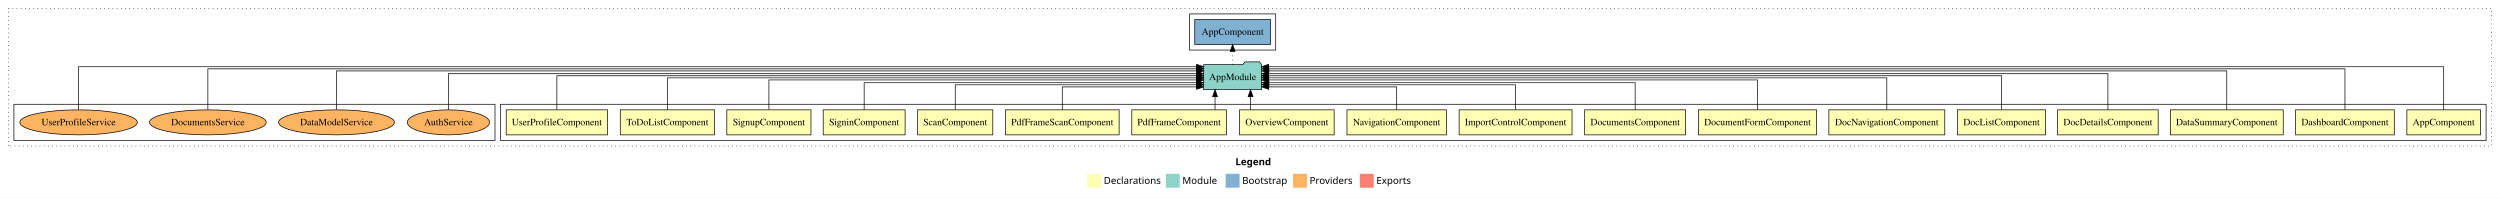
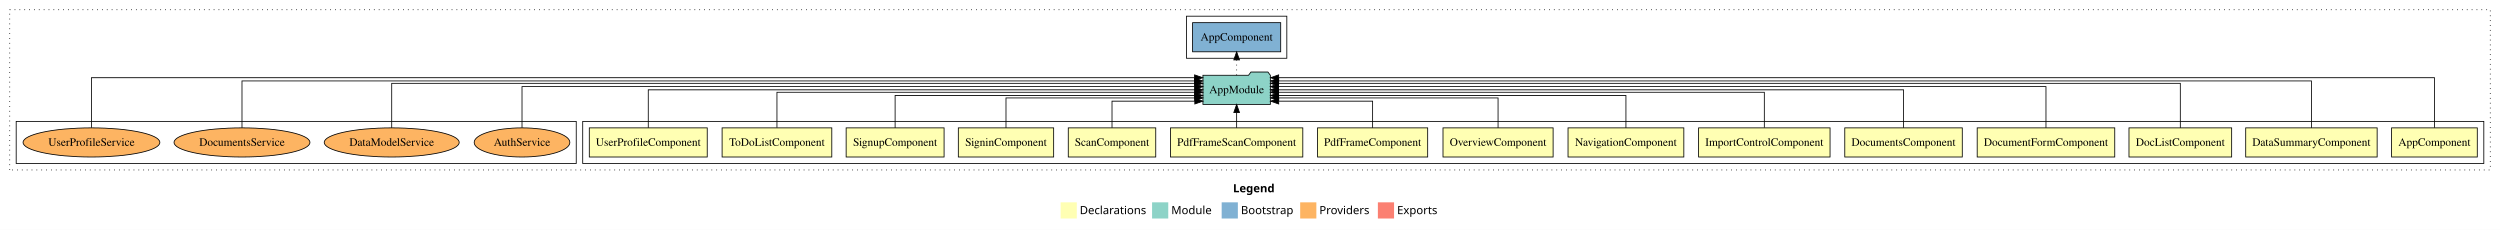
- <svg xmlns="http://www.w3.org/2000/svg" width="3596pt" height="284pt" viewBox="0.00 0.00 3596.00 284.00">
+ <svg xmlns="http://www.w3.org/2000/svg" width="3089pt" height="284pt" viewBox="0.00 0.00 3089.00 284.00">
  <g id="graph0" class="graph" transform="scale(1 1) rotate(0) translate(4 280)">
-     <polygon fill="#ffffff" stroke="transparent" points="-4,4 -4,-280 3592,-280 3592,4 -4,4" />
-     <text text-anchor="start" x="1773.009" y="-42.4" font-family="sans-serif" font-weight="bold" font-size="14.00" fill="#000000">Legend</text>
-     <polygon fill="#ffffb3" stroke="transparent" points="1560,-10 1560,-30 1580,-30 1580,-10 1560,-10" />
-     <text text-anchor="start" x="1583.629" y="-15.4" font-family="sans-serif" font-size="14.00" fill="#000000">  Declarations</text>
-     <polygon fill="#8dd3c7" stroke="transparent" points="1673,-10 1673,-30 1693,-30 1693,-10 1673,-10" />
-     <text text-anchor="start" x="1696.725" y="-15.4" font-family="sans-serif" font-size="14.00" fill="#000000">  Module</text>
-     <polygon fill="#80b1d3" stroke="transparent" points="1759,-10 1759,-30 1779,-30 1779,-10 1759,-10" />
-     <text text-anchor="start" x="1782.781" y="-15.4" font-family="sans-serif" font-size="14.00" fill="#000000">  Bootstrap</text>
-     <polygon fill="#fdb462" stroke="transparent" points="1856,-10 1856,-30 1876,-30 1876,-10 1856,-10" />
-     <text text-anchor="start" x="1879.673" y="-15.4" font-family="sans-serif" font-size="14.00" fill="#000000">  Providers</text>
-     <polygon fill="#fb8072" stroke="transparent" points="1952,-10 1952,-30 1972,-30 1972,-10 1952,-10" />
-     <text text-anchor="start" x="1975.726" y="-15.4" font-family="sans-serif" font-size="14.00" fill="#000000">  Exports</text>
+     <polygon fill="#ffffff" stroke="transparent" points="-4,4 -4,-280 3085,-280 3085,4 -4,4" />
+     <text text-anchor="start" x="1519.509" y="-42.4" font-family="sans-serif" font-weight="bold" font-size="14.00" fill="#000000">Legend</text>
+     <polygon fill="#ffffb3" stroke="transparent" points="1306.5,-10 1306.5,-30 1326.5,-30 1326.5,-10 1306.5,-10" />
+     <text text-anchor="start" x="1330.129" y="-15.4" font-family="sans-serif" font-size="14.00" fill="#000000">  Declarations</text>
+     <polygon fill="#8dd3c7" stroke="transparent" points="1419.5,-10 1419.5,-30 1439.5,-30 1439.5,-10 1419.5,-10" />
+     <text text-anchor="start" x="1443.225" y="-15.4" font-family="sans-serif" font-size="14.00" fill="#000000">  Module</text>
+     <polygon fill="#80b1d3" stroke="transparent" points="1505.5,-10 1505.5,-30 1525.5,-30 1525.5,-10 1505.5,-10" />
+     <text text-anchor="start" x="1529.281" y="-15.4" font-family="sans-serif" font-size="14.00" fill="#000000">  Bootstrap</text>
+     <polygon fill="#fdb462" stroke="transparent" points="1602.5,-10 1602.5,-30 1622.5,-30 1622.5,-10 1602.5,-10" />
+     <text text-anchor="start" x="1626.173" y="-15.4" font-family="sans-serif" font-size="14.00" fill="#000000">  Providers</text>
+     <polygon fill="#fb8072" stroke="transparent" points="1698.5,-10 1698.5,-30 1718.5,-30 1718.5,-10 1698.5,-10" />
+     <text text-anchor="start" x="1722.226" y="-15.4" font-family="sans-serif" font-size="14.00" fill="#000000">  Exports</text>
    <g id="clust1" class="cluster">
-       <polygon fill="none" stroke="#000000" stroke-dasharray="1,5" points="8,-70 8,-268 3580,-268 3580,-70 8,-70" />
+       <polygon fill="none" stroke="#000000" stroke-dasharray="1,5" points="8,-70 8,-268 3073,-268 3073,-70 8,-70" />
    </g>
    <g id="clust2" class="cluster">
-       <polygon fill="none" stroke="#000000" points="716,-78 716,-130 3572,-130 3572,-78 716,-78" />
+       <polygon fill="none" stroke="#000000" points="716,-78 716,-130 3065,-130 3065,-78 716,-78" />
    </g>
-     <g id="clust23" class="cluster">
-       <polygon fill="none" stroke="#000000" points="1707,-208 1707,-260 1831,-260 1831,-208 1707,-208" />
+     <g id="clust20" class="cluster">
+       <polygon fill="none" stroke="#000000" points="1462,-208 1462,-260 1586,-260 1586,-208 1462,-208" />
    </g>
-     <g id="clust24" class="cluster">
+     <g id="clust21" class="cluster">
      <polygon fill="none" stroke="#000000" points="16,-78 16,-130 708,-130 708,-78 16,-78" />
    </g>
    <g id="node1" class="node">
-       <polygon fill="#ffffb3" stroke="#000000" points="3563.94,-122 3458.06,-122 3458.06,-86 3563.94,-86 3563.94,-122" />
-       <text text-anchor="middle" x="3511" y="-99.8" font-family="Times,serif" font-size="14.00" fill="#000000">AppComponent</text>
+       <polygon fill="#ffffb3" stroke="#000000" points="3056.94,-122 2951.06,-122 2951.06,-86 3056.94,-86 3056.94,-122" />
+       <text text-anchor="middle" x="3004" y="-99.8" font-family="Times,serif" font-size="14.00" fill="#000000">AppComponent</text>
    </g>
-     <g id="node19" class="node">
-       <polygon fill="#8dd3c7" stroke="#000000" points="1810.657,-187 1807.657,-191 1786.657,-191 1783.657,-187 1727.343,-187 1727.343,-151 1810.657,-151 1810.657,-187" />
-       <text text-anchor="middle" x="1769" y="-164.8" font-family="Times,serif" font-size="14.00" fill="#000000">AppModule</text>
+     <g id="node16" class="node">
+       <polygon fill="#8dd3c7" stroke="#000000" points="1565.657,-187 1562.657,-191 1541.657,-191 1538.657,-187 1482.343,-187 1482.343,-151 1565.657,-151 1565.657,-187" />
+       <text text-anchor="middle" x="1524" y="-164.8" font-family="Times,serif" font-size="14.00" fill="#000000">AppModule</text>
    </g>
    <g id="edge1" class="edge">
-       <path fill="none" stroke="#000000" d="M3511,-122.153C3511,-145.757 3511,-184 3511,-184 3511,-184 1820.769,-184 1820.769,-184" />
-       <polygon fill="#000000" stroke="#000000" points="1820.769,-180.5 1810.769,-184 1820.769,-187.5 1820.769,-180.5" />
+       <path fill="none" stroke="#000000" d="M3004,-122.153C3004,-145.757 3004,-184 3004,-184 3004,-184 1575.909,-184 1575.909,-184" />
+       <polygon fill="#000000" stroke="#000000" points="1575.909,-180.5 1565.909,-184 1575.909,-187.5 1575.909,-180.5" />
    </g>
    <g id="node2" class="node">
-       <polygon fill="#ffffb3" stroke="#000000" points="3439.973,-122 3298.027,-122 3298.027,-86 3439.973,-86 3439.973,-122" />
-       <text text-anchor="middle" x="3369" y="-99.8" font-family="Times,serif" font-size="14.00" fill="#000000">DashboardComponent</text>
+       <polygon fill="#ffffb3" stroke="#000000" points="2933.198,-122 2770.802,-122 2770.802,-86 2933.198,-86 2933.198,-122" />
+       <text text-anchor="middle" x="2852" y="-99.8" font-family="Times,serif" font-size="14.00" fill="#000000">DataSummaryComponent</text>
    </g>
    <g id="edge2" class="edge">
-       <path fill="none" stroke="#000000" d="M3369,-122.248C3369,-145.018 3369,-181 3369,-181 3369,-181 1820.974,-181 1820.974,-181" />
-       <polygon fill="#000000" stroke="#000000" points="1820.974,-177.5 1810.974,-181 1820.974,-184.5 1820.974,-177.5" />
+       <path fill="none" stroke="#000000" d="M2852,-122.011C2852,-144.485 2852,-180 2852,-180 2852,-180 1575.938,-180 1575.938,-180" />
+       <polygon fill="#000000" stroke="#000000" points="1575.938,-176.5 1565.938,-180 1575.938,-183.5 1575.938,-176.5" />
    </g>
    <g id="node3" class="node">
-       <polygon fill="#ffffb3" stroke="#000000" points="3280.198,-122 3117.802,-122 3117.802,-86 3280.198,-86 3280.198,-122" />
-       <text text-anchor="middle" x="3199" y="-99.8" font-family="Times,serif" font-size="14.00" fill="#000000">DataSummaryComponent</text>
+       <polygon fill="#ffffb3" stroke="#000000" points="2753.433,-122 2626.567,-122 2626.567,-86 2753.433,-86 2753.433,-122" />
+       <text text-anchor="middle" x="2690" y="-99.8" font-family="Times,serif" font-size="14.00" fill="#000000">DocListComponent</text>
    </g>
    <g id="edge3" class="edge">
-       <path fill="none" stroke="#000000" d="M3199,-122.292C3199,-144.206 3199,-178 3199,-178 3199,-178 1821.023,-178 1821.023,-178" />
-       <polygon fill="#000000" stroke="#000000" points="1821.023,-174.5 1811.023,-178 1821.023,-181.5 1821.023,-174.5" />
+       <path fill="none" stroke="#000000" d="M2690,-122.045C2690,-143.662 2690,-177 2690,-177 2690,-177 1575.842,-177 1575.842,-177" />
+       <polygon fill="#000000" stroke="#000000" points="1575.842,-173.5 1565.842,-177 1575.842,-180.5 1575.842,-173.5" />
    </g>
    <g id="node4" class="node">
-       <polygon fill="#ffffb3" stroke="#000000" points="3100.306,-122 2955.694,-122 2955.694,-86 3100.306,-86 3100.306,-122" />
-       <text text-anchor="middle" x="3028" y="-99.8" font-family="Times,serif" font-size="14.00" fill="#000000">DocDetailsComponent</text>
-     </g>
-     <g id="edge4" class="edge">
-       <path fill="none" stroke="#000000" d="M3028,-122.027C3028,-142.767 3028,-174 3028,-174 3028,-174 1820.889,-174 1820.889,-174" />
-       <polygon fill="#000000" stroke="#000000" points="1820.889,-170.5 1810.889,-174 1820.889,-177.5 1820.889,-170.5" />
-     </g>
-     <g id="node5" class="node">
-       <polygon fill="#ffffb3" stroke="#000000" points="2938.433,-122 2811.567,-122 2811.567,-86 2938.433,-86 2938.433,-122" />
-       <text text-anchor="middle" x="2875" y="-99.8" font-family="Times,serif" font-size="14.00" fill="#000000">DocListComponent</text>
-     </g>
-     <g id="edge5" class="edge">
-       <path fill="none" stroke="#000000" d="M2875,-122.308C2875,-142.145 2875,-171 2875,-171 2875,-171 1820.671,-171 1820.671,-171" />
-       <polygon fill="#000000" stroke="#000000" points="1820.671,-167.5 1810.671,-171 1820.671,-174.5 1820.671,-167.5" />
-     </g>
-     <g id="node6" class="node">
-       <polygon fill="#ffffb3" stroke="#000000" points="2793.361,-122 2626.639,-122 2626.639,-86 2793.361,-86 2793.361,-122" />
-       <text text-anchor="middle" x="2710" y="-99.8" font-family="Times,serif" font-size="14.00" fill="#000000">DocNavigationComponent</text>
-     </g>
-     <g id="edge6" class="edge">
-       <path fill="none" stroke="#000000" d="M2710,-122.169C2710,-141.09 2710,-168 2710,-168 2710,-168 1820.954,-168 1820.954,-168" />
-       <polygon fill="#000000" stroke="#000000" points="1820.954,-164.5 1810.954,-168 1820.954,-171.5 1820.954,-164.5" />
-     </g>
-     <g id="node7" class="node">
      <polygon fill="#ffffb3" stroke="#000000" points="2608.983,-122 2439.017,-122 2439.017,-86 2608.983,-86 2608.983,-122" />
      <text text-anchor="middle" x="2524" y="-99.8" font-family="Times,serif" font-size="14.00" fill="#000000">DocumentFormComponent</text>
    </g>
-     <g id="edge7" class="edge">
-       <path fill="none" stroke="#000000" d="M2524,-122.302C2524,-140.27 2524,-165 2524,-165 2524,-165 1820.668,-165 1820.668,-165" />
-       <polygon fill="#000000" stroke="#000000" points="1820.668,-161.5 1810.668,-165 1820.668,-168.5 1820.668,-161.5" />
+     <g id="edge4" class="edge">
+       <path fill="none" stroke="#000000" d="M2524,-122.129C2524,-142.572 2524,-173 2524,-173 2524,-173 1575.696,-173 1575.696,-173" />
+       <polygon fill="#000000" stroke="#000000" points="1575.696,-169.5 1565.696,-173 1575.696,-176.5 1575.696,-169.5" />
    </g>
-     <g id="node8" class="node">
+     <g id="node5" class="node">
      <polygon fill="#ffffb3" stroke="#000000" points="2420.594,-122 2275.406,-122 2275.406,-86 2420.594,-86 2420.594,-122" />
      <text text-anchor="middle" x="2348" y="-99.8" font-family="Times,serif" font-size="14.00" fill="#000000">DocumentsComponent</text>
    </g>
-     <g id="edge8" class="edge">
-       <path fill="none" stroke="#000000" d="M2348,-122.035C2348,-138.734 2348,-161 2348,-161 2348,-161 1821.107,-161 1821.107,-161" />
-       <polygon fill="#000000" stroke="#000000" points="1821.107,-157.5 1811.107,-161 1821.107,-164.5 1821.107,-157.5" />
+     <g id="edge5" class="edge">
+       <path fill="none" stroke="#000000" d="M2348,-122.106C2348,-141.339 2348,-169 2348,-169 2348,-169 1575.711,-169 1575.711,-169" />
+       <polygon fill="#000000" stroke="#000000" points="1575.711,-165.5 1565.711,-169 1575.711,-172.5 1575.711,-165.5" />
    </g>
-     <g id="node9" class="node">
+     <g id="node6" class="node">
      <polygon fill="#ffffb3" stroke="#000000" points="2257.213,-122 2094.787,-122 2094.787,-86 2257.213,-86 2257.213,-122" />
      <text text-anchor="middle" x="2176" y="-99.8" font-family="Times,serif" font-size="14.00" fill="#000000">ImportControlComponent</text>
    </g>
-     <g id="edge9" class="edge">
-       <path fill="none" stroke="#000000" d="M2176,-122.282C2176,-137.948 2176,-158 2176,-158 2176,-158 1821.023,-158 1821.023,-158" />
-       <polygon fill="#000000" stroke="#000000" points="1821.023,-154.5 1811.023,-158 1821.023,-161.5 1821.023,-154.5" />
+     <g id="edge6" class="edge">
+       <path fill="none" stroke="#000000" d="M2176,-122.267C2176,-140.555 2176,-166 2176,-166 2176,-166 1575.777,-166 1575.777,-166" />
+       <polygon fill="#000000" stroke="#000000" points="1575.777,-162.5 1565.777,-166 1575.777,-169.5 1575.777,-162.5" />
    </g>
-     <g id="node10" class="node">
+     <g id="node7" class="node">
      <polygon fill="#ffffb3" stroke="#000000" points="2076.541,-122 1933.459,-122 1933.459,-86 2076.541,-86 2076.541,-122" />
      <text text-anchor="middle" x="2005" y="-99.8" font-family="Times,serif" font-size="14.00" fill="#000000">NavigationComponent</text>
    </g>
-     <g id="edge10" class="edge">
-       <path fill="none" stroke="#000000" d="M2005,-122.124C2005,-136.783 2005,-155 2005,-155 2005,-155 1820.92,-155 1820.92,-155" />
-       <polygon fill="#000000" stroke="#000000" points="1820.92,-151.5 1810.92,-155 1820.92,-158.5 1820.92,-151.5" />
+     <g id="edge7" class="edge">
+       <path fill="none" stroke="#000000" d="M2005,-122.034C2005,-139.06 2005,-162 2005,-162 2005,-162 1575.844,-162 1575.844,-162" />
+       <polygon fill="#000000" stroke="#000000" points="1575.844,-158.5 1565.844,-162 1575.844,-165.5 1575.844,-158.5" />
    </g>
-     <g id="node11" class="node">
+     <g id="node8" class="node">
      <polygon fill="#ffffb3" stroke="#000000" points="1915.027,-122 1778.973,-122 1778.973,-86 1915.027,-86 1915.027,-122" />
      <text text-anchor="middle" x="1847" y="-99.8" font-family="Times,serif" font-size="14.00" fill="#000000">OverviewComponent</text>
    </g>
-     <g id="edge11" class="edge">
-       <path fill="none" stroke="#000000" d="M1794.783,-122.106C1794.783,-122.106 1794.783,-140.991 1794.783,-140.991" />
-       <polygon fill="#000000" stroke="#000000" points="1791.283,-140.991 1794.783,-150.991 1798.283,-140.991 1791.283,-140.991" />
+     <g id="edge8" class="edge">
+       <path fill="none" stroke="#000000" d="M1847,-122.009C1847,-138.049 1847,-159 1847,-159 1847,-159 1575.896,-159 1575.896,-159" />
+       <polygon fill="#000000" stroke="#000000" points="1575.896,-155.5 1565.896,-159 1575.895,-162.5 1575.896,-155.5" />
    </g>
-     <g id="node12" class="node">
+     <g id="node9" class="node">
      <polygon fill="#ffffb3" stroke="#000000" points="1760.039,-122 1623.961,-122 1623.961,-86 1760.039,-86 1760.039,-122" />
      <text text-anchor="middle" x="1692" y="-99.8" font-family="Times,serif" font-size="14.00" fill="#000000">PdfFrameComponent</text>
    </g>
-     <g id="edge12" class="edge">
-       <path fill="none" stroke="#000000" d="M1743.721,-122.106C1743.721,-122.106 1743.721,-140.991 1743.721,-140.991" />
-       <polygon fill="#000000" stroke="#000000" points="1740.221,-140.991 1743.721,-150.991 1747.221,-140.991 1740.221,-140.991" />
+     <g id="edge9" class="edge">
+       <path fill="none" stroke="#000000" d="M1692,-122.124C1692,-136.783 1692,-155 1692,-155 1692,-155 1575.96,-155 1575.96,-155" />
+       <polygon fill="#000000" stroke="#000000" points="1575.96,-151.5 1565.96,-155 1575.96,-158.5 1575.96,-151.5" />
    </g>
-     <g id="node13" class="node">
+     <g id="node10" class="node">
      <polygon fill="#ffffb3" stroke="#000000" points="1605.751,-122 1442.249,-122 1442.249,-86 1605.751,-86 1605.751,-122" />
      <text text-anchor="middle" x="1524" y="-99.8" font-family="Times,serif" font-size="14.00" fill="#000000">PdfFrameScanComponent</text>
    </g>
-     <g id="edge13" class="edge">
-       <path fill="none" stroke="#000000" d="M1524,-122.124C1524,-136.783 1524,-155 1524,-155 1524,-155 1717.161,-155 1717.161,-155" />
-       <polygon fill="#000000" stroke="#000000" points="1717.161,-158.5 1727.161,-155 1717.161,-151.5 1717.161,-158.5" />
+     <g id="edge10" class="edge">
+       <path fill="none" stroke="#000000" d="M1524,-122.106C1524,-122.106 1524,-140.991 1524,-140.991" />
+       <polygon fill="#000000" stroke="#000000" points="1520.5,-140.991 1524,-150.991 1527.5,-140.991 1520.5,-140.991" />
    </g>
-     <g id="node14" class="node">
+     <g id="node11" class="node">
      <polygon fill="#ffffb3" stroke="#000000" points="1424.045,-122 1315.955,-122 1315.955,-86 1424.045,-86 1424.045,-122" />
      <text text-anchor="middle" x="1370" y="-99.8" font-family="Times,serif" font-size="14.00" fill="#000000">ScanComponent</text>
    </g>
-     <g id="edge14" class="edge">
-       <path fill="none" stroke="#000000" d="M1370,-122.282C1370,-137.948 1370,-158 1370,-158 1370,-158 1717.054,-158 1717.054,-158" />
-       <polygon fill="#000000" stroke="#000000" points="1717.054,-161.5 1727.054,-158 1717.054,-154.5 1717.054,-161.5" />
+     <g id="edge11" class="edge">
+       <path fill="none" stroke="#000000" d="M1370,-122.124C1370,-136.783 1370,-155 1370,-155 1370,-155 1472.325,-155 1472.325,-155" />
+       <polygon fill="#000000" stroke="#000000" points="1472.325,-158.5 1482.325,-155 1472.325,-151.5 1472.325,-158.5" />
    </g>
-     <g id="node15" class="node">
+     <g id="node12" class="node">
      <polygon fill="#ffffb3" stroke="#000000" points="1297.896,-122 1180.104,-122 1180.104,-86 1297.896,-86 1297.896,-122" />
      <text text-anchor="middle" x="1239" y="-99.8" font-family="Times,serif" font-size="14.00" fill="#000000">SigninComponent</text>
    </g>
-     <g id="edge15" class="edge">
-       <path fill="none" stroke="#000000" d="M1239,-122.035C1239,-138.734 1239,-161 1239,-161 1239,-161 1716.969,-161 1716.969,-161" />
-       <polygon fill="#000000" stroke="#000000" points="1716.969,-164.5 1726.969,-161 1716.969,-157.5 1716.969,-164.5" />
+     <g id="edge12" class="edge">
+       <path fill="none" stroke="#000000" d="M1239,-122.009C1239,-138.049 1239,-159 1239,-159 1239,-159 1472.253,-159 1472.253,-159" />
+       <polygon fill="#000000" stroke="#000000" points="1472.253,-162.5 1482.253,-159 1472.253,-155.5 1472.253,-162.5" />
    </g>
-     <g id="node16" class="node">
+     <g id="node13" class="node">
      <polygon fill="#ffffb3" stroke="#000000" points="1162.506,-122 1041.494,-122 1041.494,-86 1162.506,-86 1162.506,-122" />
      <text text-anchor="middle" x="1102" y="-99.8" font-family="Times,serif" font-size="14.00" fill="#000000">SignupComponent</text>
    </g>
-     <g id="edge16" class="edge">
-       <path fill="none" stroke="#000000" d="M1102,-122.302C1102,-140.27 1102,-165 1102,-165 1102,-165 1717.276,-165 1717.276,-165" />
-       <polygon fill="#000000" stroke="#000000" points="1717.276,-168.5 1727.276,-165 1717.276,-161.5 1717.276,-168.5" />
+     <g id="edge13" class="edge">
+       <path fill="none" stroke="#000000" d="M1102,-122.034C1102,-139.06 1102,-162 1102,-162 1102,-162 1471.994,-162 1471.994,-162" />
+       <polygon fill="#000000" stroke="#000000" points="1471.994,-165.5 1481.994,-162 1471.994,-158.5 1471.994,-165.5" />
    </g>
-     <g id="node17" class="node">
+     <g id="node14" class="node">
      <polygon fill="#ffffb3" stroke="#000000" points="1023.77,-122 888.23,-122 888.23,-86 1023.77,-86 1023.77,-122" />
      <text text-anchor="middle" x="956" y="-99.8" font-family="Times,serif" font-size="14.00" fill="#000000">ToDoListComponent</text>
    </g>
-     <g id="edge17" class="edge">
-       <path fill="none" stroke="#000000" d="M956,-122.169C956,-141.09 956,-168 956,-168 956,-168 1717.284,-168 1717.284,-168" />
-       <polygon fill="#000000" stroke="#000000" points="1717.284,-171.5 1727.284,-168 1717.284,-164.5 1717.284,-171.5" />
+     <g id="edge14" class="edge">
+       <path fill="none" stroke="#000000" d="M956,-122.267C956,-140.555 956,-166 956,-166 956,-166 1472.234,-166 1472.234,-166" />
+       <polygon fill="#000000" stroke="#000000" points="1472.234,-169.5 1482.234,-166 1472.234,-162.5 1472.234,-169.5" />
    </g>
-     <g id="node18" class="node">
+     <g id="node15" class="node">
      <polygon fill="#ffffb3" stroke="#000000" points="869.859,-122 724.141,-122 724.141,-86 869.859,-86 869.859,-122" />
      <text text-anchor="middle" x="797" y="-99.8" font-family="Times,serif" font-size="14.00" fill="#000000">UserProfileComponent</text>
    </g>
-     <g id="edge18" class="edge">
-       <path fill="none" stroke="#000000" d="M797,-122.308C797,-142.145 797,-171 797,-171 797,-171 1717.234,-171 1717.234,-171" />
-       <polygon fill="#000000" stroke="#000000" points="1717.234,-174.5 1727.234,-171 1717.234,-167.5 1717.234,-174.5" />
+     <g id="edge15" class="edge">
+       <path fill="none" stroke="#000000" d="M797,-122.106C797,-141.339 797,-169 797,-169 797,-169 1472.302,-169 1472.302,-169" />
+       <polygon fill="#000000" stroke="#000000" points="1472.302,-172.5 1482.302,-169 1472.302,-165.5 1472.302,-172.5" />
    </g>
-     <g id="node20" class="node">
-       <polygon fill="#80b1d3" stroke="#000000" points="1823.439,-252 1714.561,-252 1714.561,-216 1823.439,-216 1823.439,-252" />
-       <text text-anchor="middle" x="1769" y="-229.8" font-family="Times,serif" font-size="14.00" fill="#000000">AppComponent </text>
+     <g id="node17" class="node">
+       <polygon fill="#80b1d3" stroke="#000000" points="1578.439,-252 1469.561,-252 1469.561,-216 1578.439,-216 1578.439,-252" />
+       <text text-anchor="middle" x="1524" y="-229.8" font-family="Times,serif" font-size="14.00" fill="#000000">AppComponent </text>
    </g>
-     <g id="edge19" class="edge">
-       <path fill="none" stroke="#000000" stroke-dasharray="1,5" d="M1769,-187.106C1769,-187.106 1769,-205.991 1769,-205.991" />
-       <polygon fill="#000000" stroke="#000000" points="1765.5,-205.991 1769,-215.991 1772.5,-205.991 1765.5,-205.991" />
+     <g id="edge16" class="edge">
+       <path fill="none" stroke="#000000" stroke-dasharray="1,5" d="M1524,-187.106C1524,-187.106 1524,-205.991 1524,-205.991" />
+       <polygon fill="#000000" stroke="#000000" points="1520.5,-205.991 1524,-215.991 1527.5,-205.991 1520.5,-205.991" />
    </g>
-     <g id="node21" class="node">
+     <g id="node18" class="node">
      <ellipse fill="#fdb462" stroke="#000000" cx="641" cy="-104" rx="59.108" ry="18" />
      <text text-anchor="middle" x="641" y="-99.8" font-family="Times,serif" font-size="14.00" fill="#000000">AuthService</text>
    </g>
-     <g id="edge20" class="edge">
-       <path fill="none" stroke="#000000" d="M641,-122.027C641,-142.767 641,-174 641,-174 641,-174 1717.179,-174 1717.179,-174" />
-       <polygon fill="#000000" stroke="#000000" points="1717.179,-177.5 1727.179,-174 1717.178,-170.5 1717.179,-177.5" />
+     <g id="edge17" class="edge">
+       <path fill="none" stroke="#000000" d="M641,-122.129C641,-142.572 641,-173 641,-173 641,-173 1472.301,-173 1472.301,-173" />
+       <polygon fill="#000000" stroke="#000000" points="1472.301,-176.5 1482.301,-173 1472.301,-169.5 1472.301,-176.5" />
    </g>
-     <g id="node22" class="node">
+     <g id="node19" class="node">
      <ellipse fill="#fdb462" stroke="#000000" cx="480" cy="-104" rx="83.364" ry="18" />
      <text text-anchor="middle" x="480" y="-99.8" font-family="Times,serif" font-size="14.00" fill="#000000">DataModelService</text>
    </g>
-     <g id="edge21" class="edge">
-       <path fill="none" stroke="#000000" d="M480,-122.292C480,-144.206 480,-178 480,-178 480,-178 1717.21,-178 1717.21,-178" />
-       <polygon fill="#000000" stroke="#000000" points="1717.21,-181.5 1727.21,-178 1717.21,-174.5 1717.21,-181.5" />
+     <g id="edge18" class="edge">
+       <path fill="none" stroke="#000000" d="M480,-122.045C480,-143.662 480,-177 480,-177 480,-177 1472.106,-177 1472.106,-177" />
+       <polygon fill="#000000" stroke="#000000" points="1472.106,-180.5 1482.106,-177 1472.106,-173.5 1472.106,-180.5" />
    </g>
-     <g id="node23" class="node">
+     <g id="node20" class="node">
      <ellipse fill="#fdb462" stroke="#000000" cx="295" cy="-104" rx="83.947" ry="18" />
      <text text-anchor="middle" x="295" y="-99.8" font-family="Times,serif" font-size="14.00" fill="#000000">DocumentsService</text>
    </g>
-     <g id="edge22" class="edge">
-       <path fill="none" stroke="#000000" d="M295,-122.248C295,-145.018 295,-181 295,-181 295,-181 1717.26,-181 1717.26,-181" />
-       <polygon fill="#000000" stroke="#000000" points="1717.26,-184.5 1727.26,-181 1717.26,-177.5 1717.26,-184.5" />
+     <g id="edge19" class="edge">
+       <path fill="none" stroke="#000000" d="M295,-122.011C295,-144.485 295,-180 295,-180 295,-180 1472.051,-180 1472.051,-180" />
+       <polygon fill="#000000" stroke="#000000" points="1472.051,-183.5 1482.051,-180 1472.051,-176.5 1472.051,-183.5" />
    </g>
-     <g id="node24" class="node">
+     <g id="node21" class="node">
      <ellipse fill="#fdb462" stroke="#000000" cx="109" cy="-104" rx="84.501" ry="18" />
      <text text-anchor="middle" x="109" y="-99.8" font-family="Times,serif" font-size="14.00" fill="#000000">UserProfileService</text>
    </g>
-     <g id="edge23" class="edge">
-       <path fill="none" stroke="#000000" d="M109,-122.153C109,-145.757 109,-184 109,-184 109,-184 1717.136,-184 1717.136,-184" />
-       <polygon fill="#000000" stroke="#000000" points="1717.136,-187.5 1727.136,-184 1717.136,-180.5 1717.136,-187.5" />
+     <g id="edge20" class="edge">
+       <path fill="none" stroke="#000000" d="M109,-122.153C109,-145.757 109,-184 109,-184 109,-184 1472.036,-184 1472.036,-184" />
+       <polygon fill="#000000" stroke="#000000" points="1472.036,-187.5 1482.036,-184 1472.036,-180.5 1472.036,-187.5" />
    </g>
  </g>
</svg>
